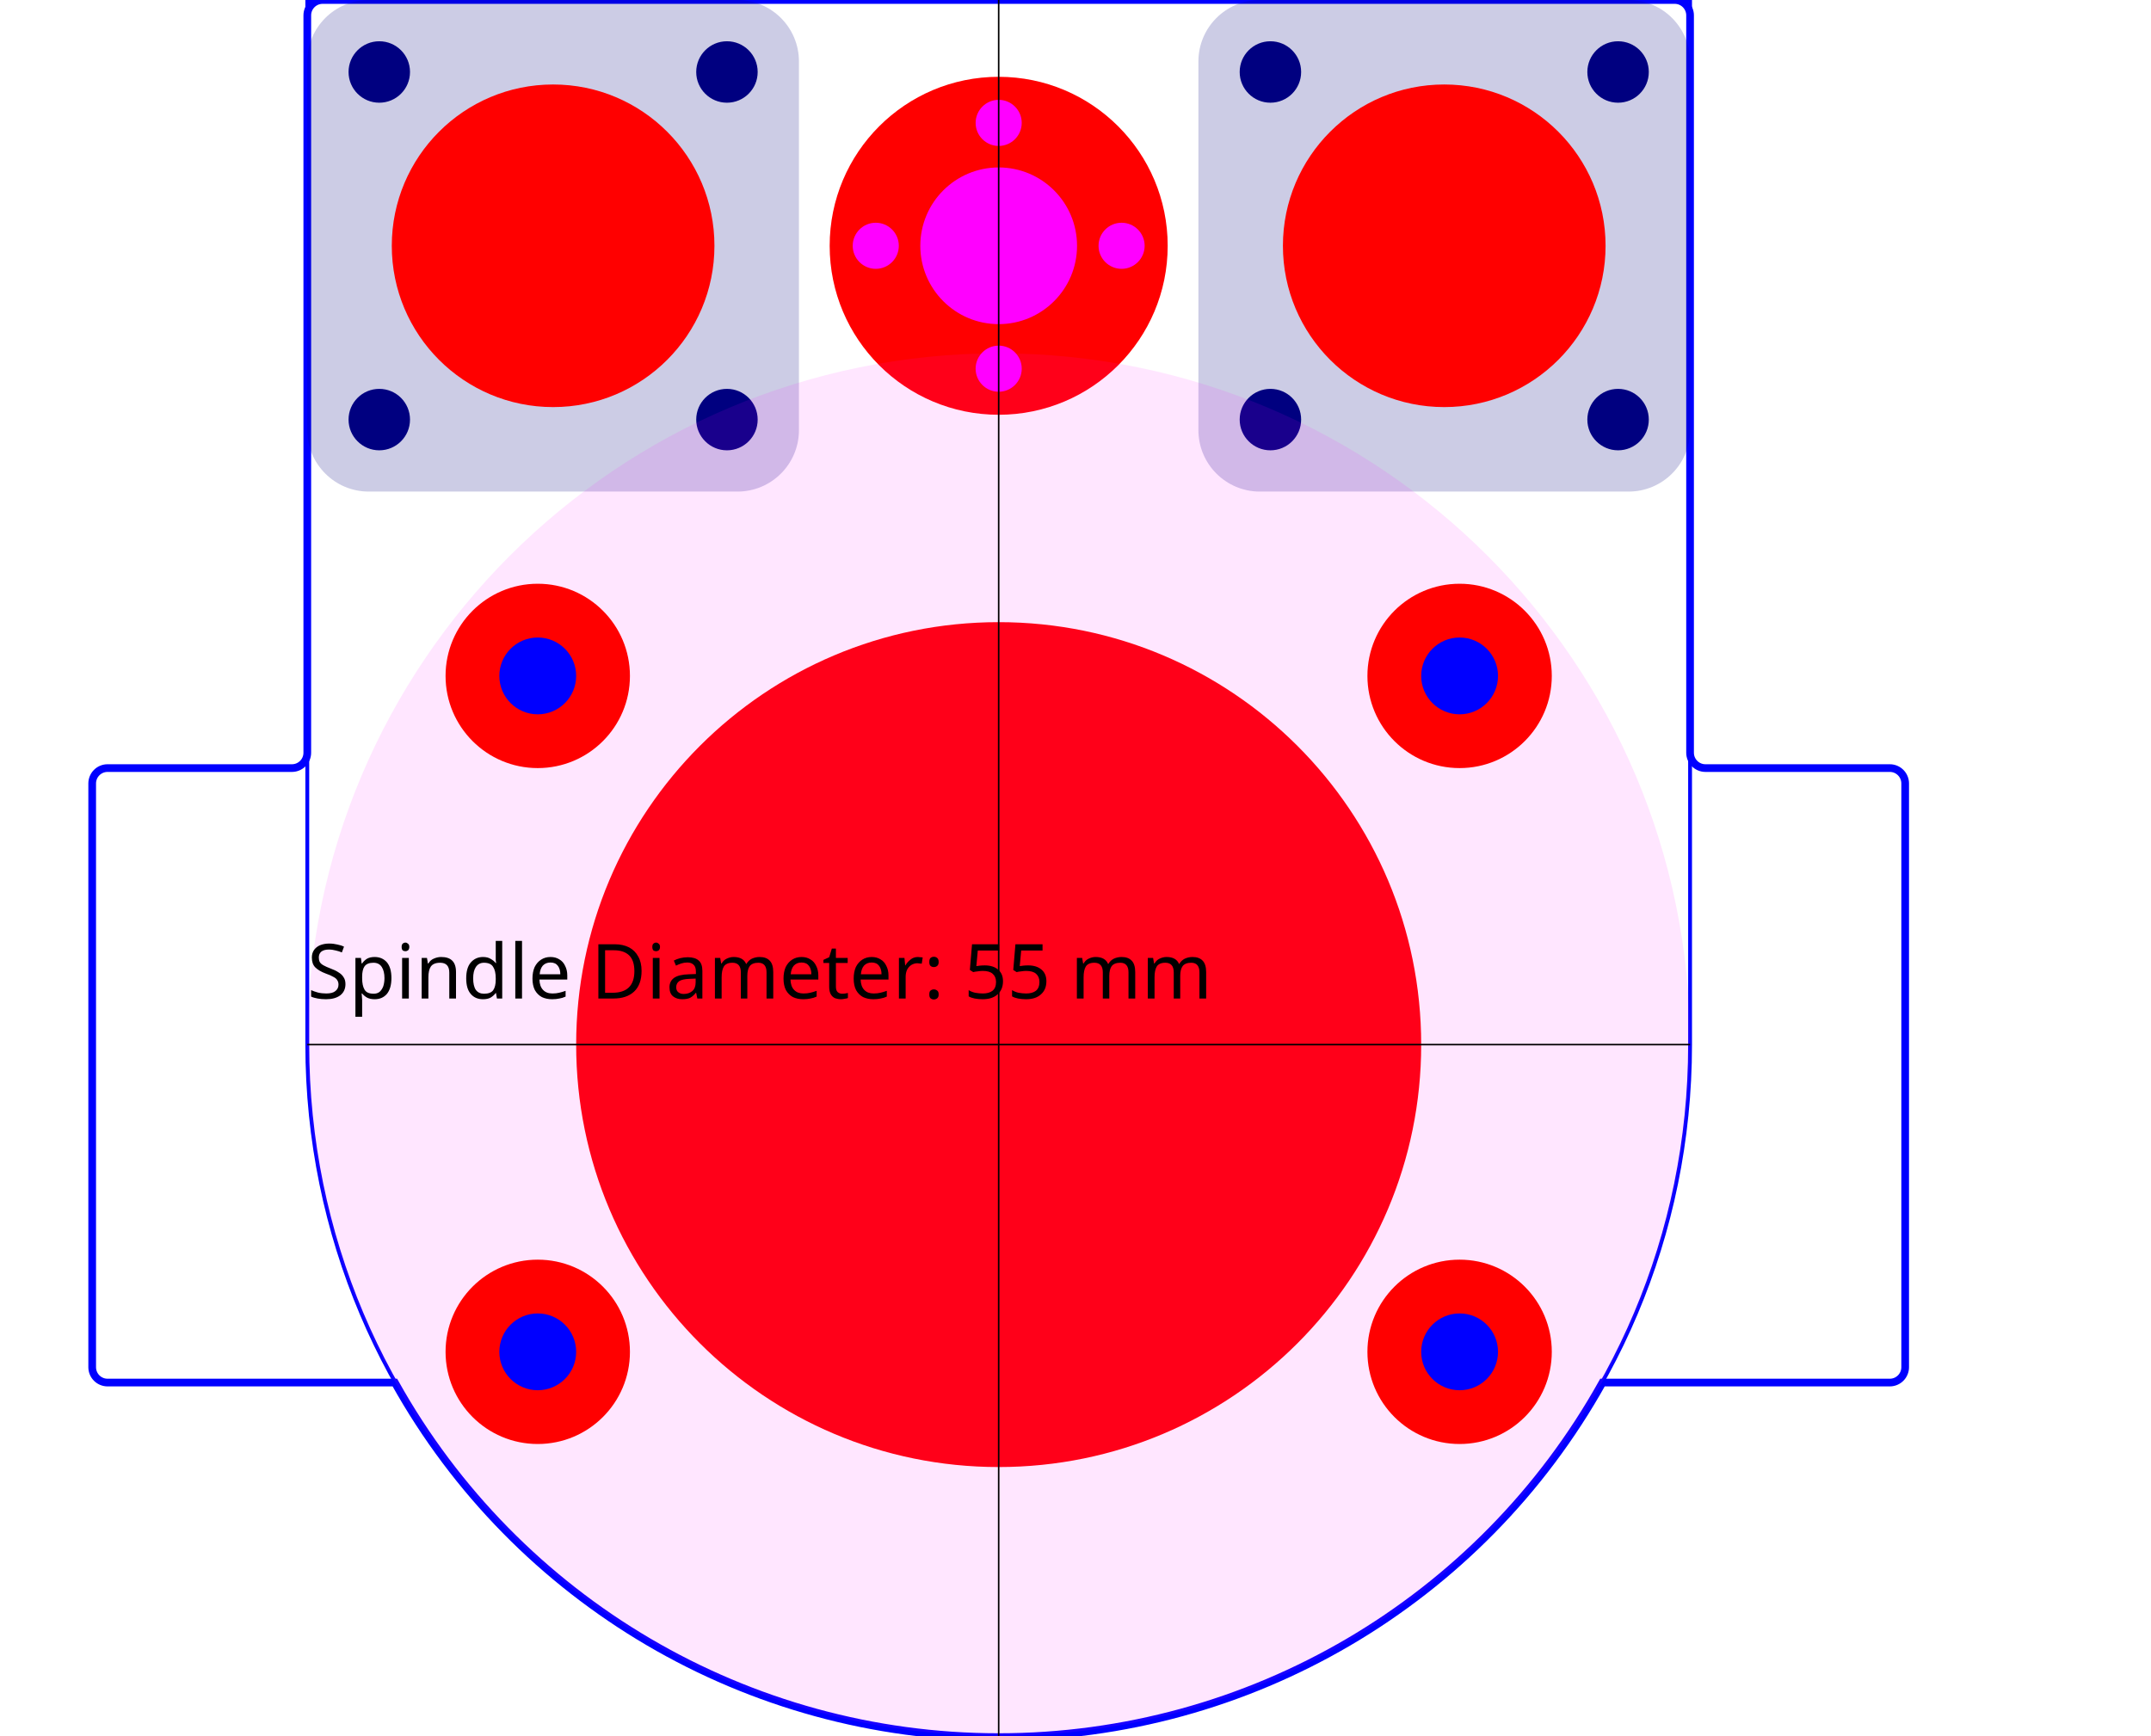
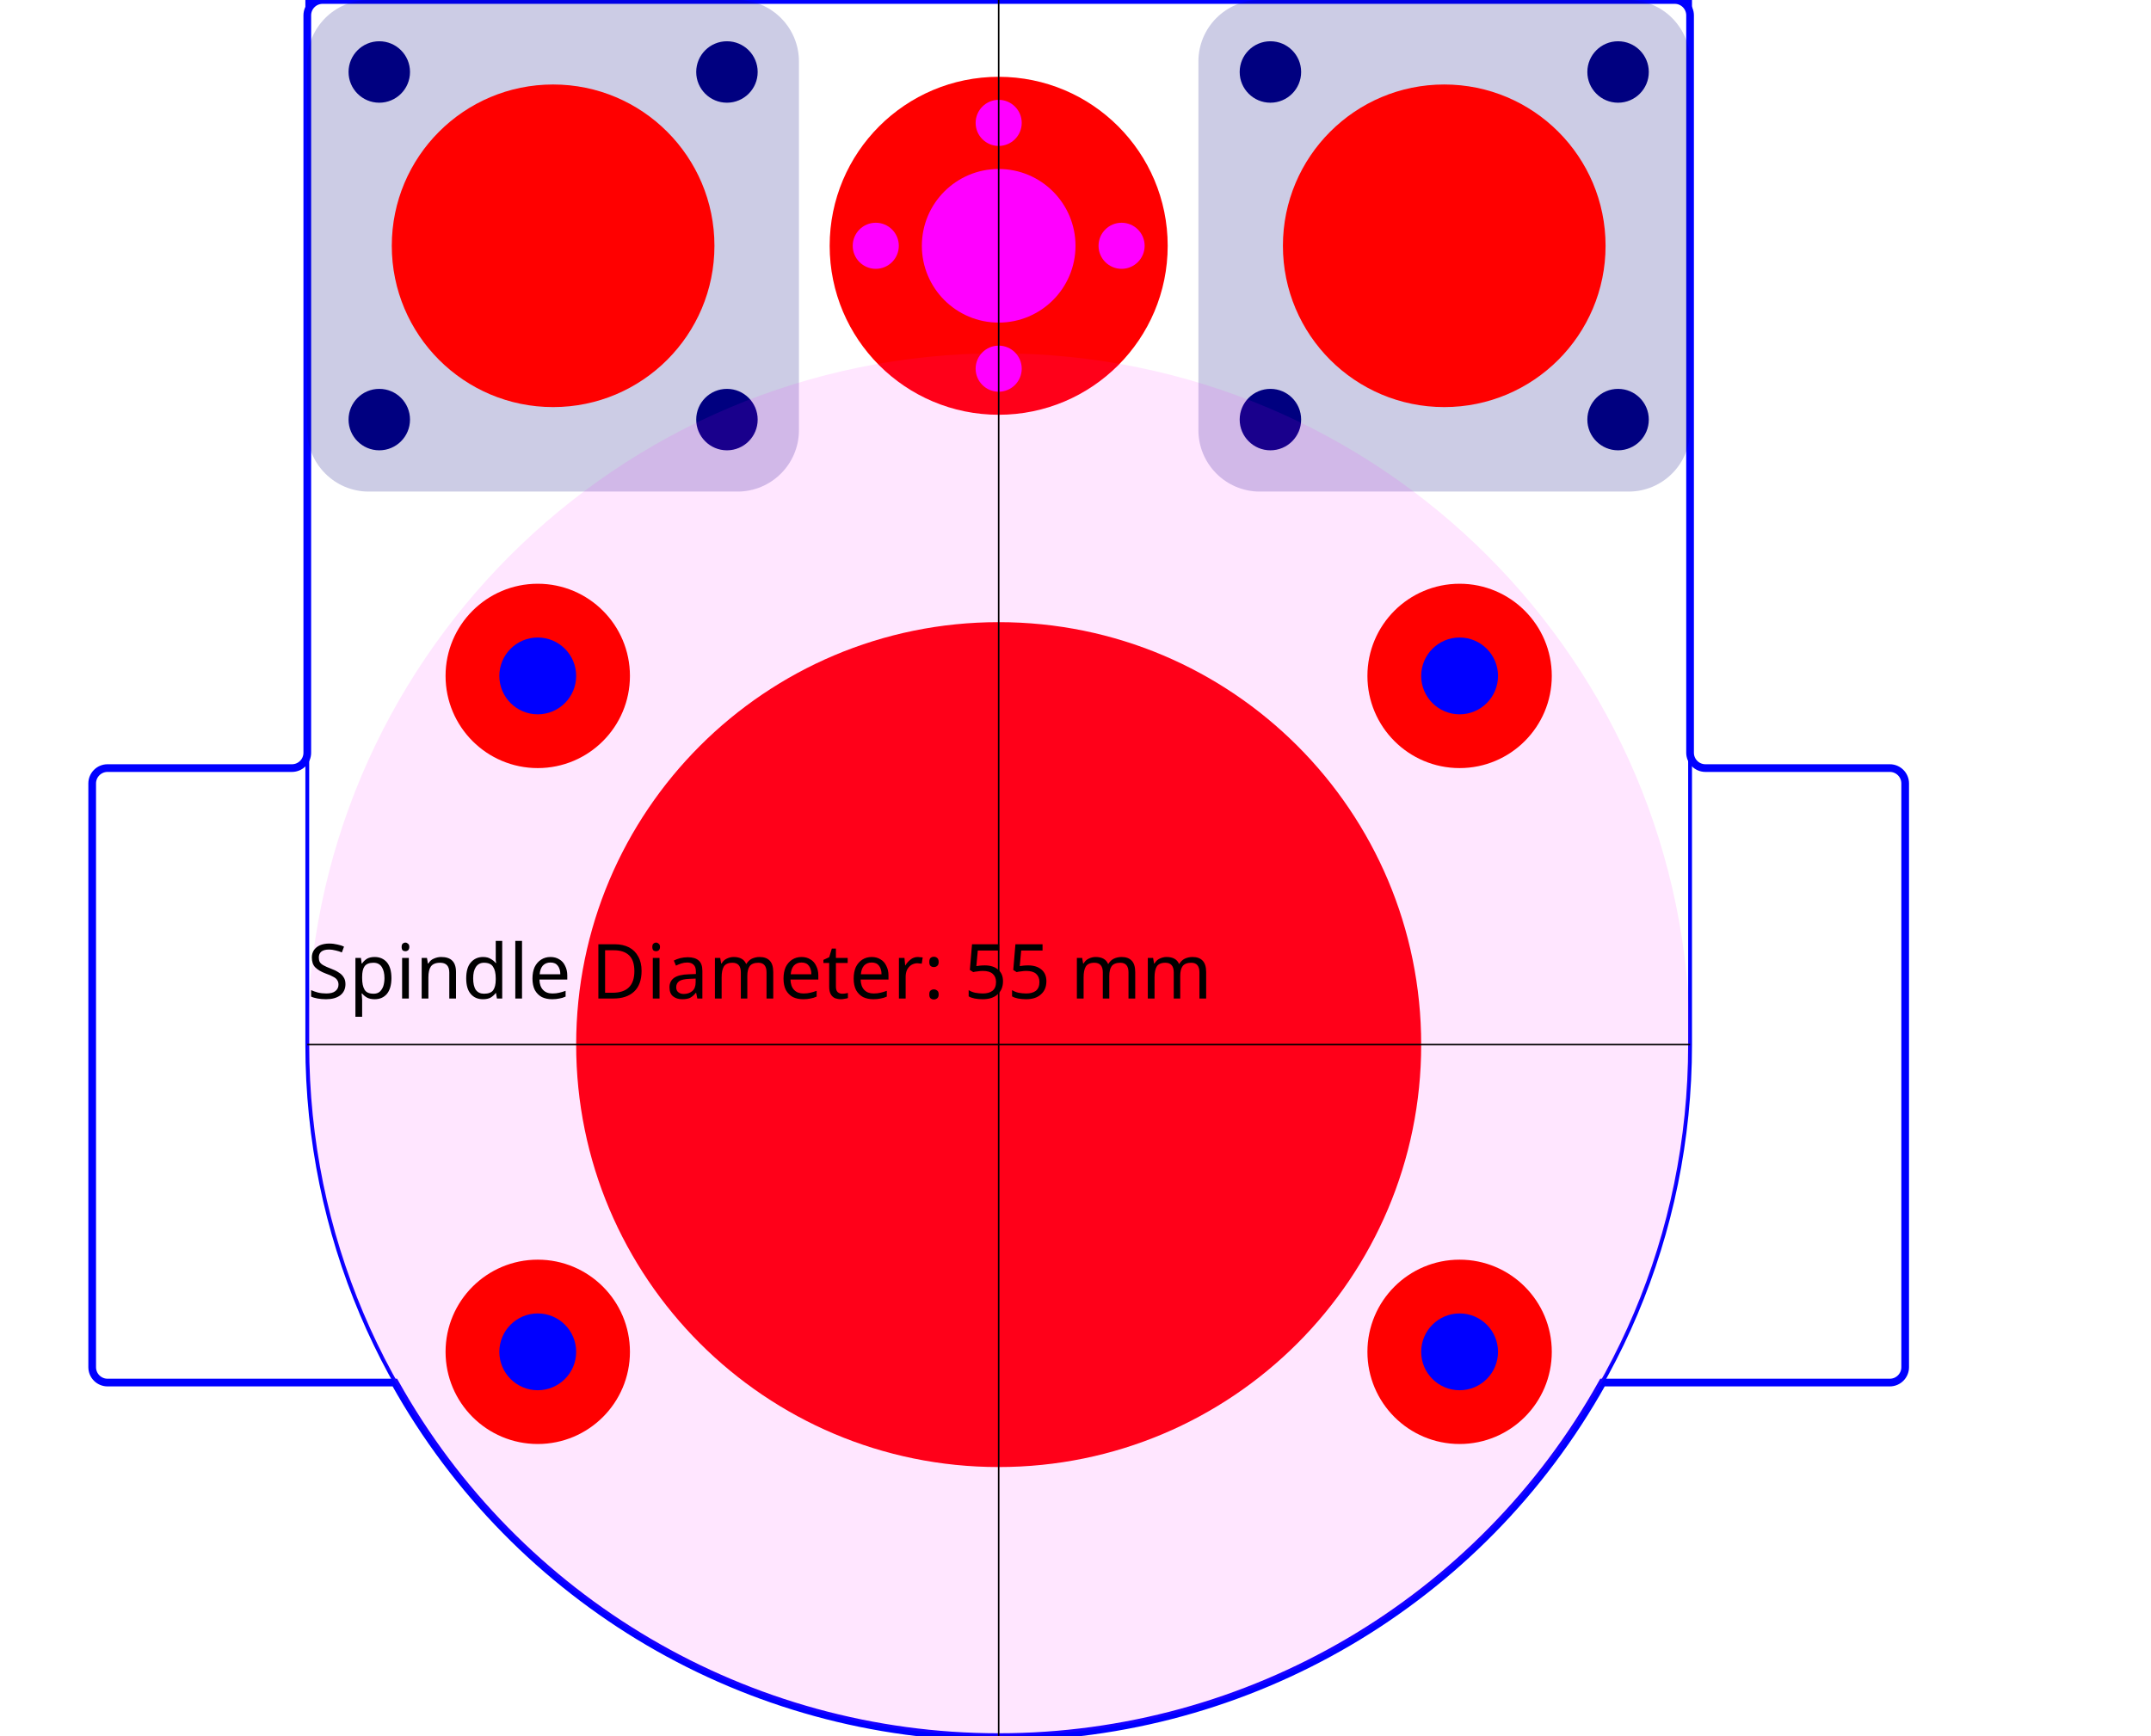
<svg xmlns="http://www.w3.org/2000/svg" version="1.1" width="140mm" height="113mm" viewBox="0 0 140 113" id="spindle-D55-holder-with-clamp">
-   <defs id="defs">
-     <circle id="screw_central_hole_ref" style="fill:#ff0000;fill-opacity:1" cx="0" cy="0" r="11" />
-     <circle id="backlash_item_hole_10.2mm" style="fill:#ff00ff;fill-opacity:1" cx="0" cy="0" r="5.1" />
-     <circle id="backlash_item_screw_3.0mm" style="fill:#ff00ff;fill-opacity:1" cx="0" cy="0" r="1.5" />
-     <rect id="bearing_base_ref" style="fill:#000080;fill-opacity:0.2" width="32" height="32" x="0" y="0" rx="4" ry="4" />
-     <circle id="bearing_cylinder" style="fill:#ff0000;fill-opacity:1" cx="0" cy="0" r="10.5" />
-     <circle id="bearing_screw_4.0mm" style="fill:#000080;fill-opacity:1" cx="0" cy="0" r="2.0" />
-     <circle id="spacer" style="fill:#ff0000;fill-opacity:1" cx="0" cy="0" r="6" />
-     <circle id="spacer_screw_5.0mm" style="fill:#0000ff;fill-opacity:1" cx="0" cy="0" r="2.5" />
-   </defs>
  <g id="layer1">
    <path id="contour" d="M 20,0 l 90,0 l 0,68 a 45,45 0 0,1 -90,0 z" style="fill:none;stroke:#0000ff;stroke-width:0.25" />
    <path id="contour_with_clamps" d="M 21,0 l 88,0 a 1,1 0 0,1 1,1 l 0,48 a 1,1 0 0,0 1,1 l 12,0 a 1,1 0 0,1 1,1 l 0,38 a 1,1 0 0,1 -1,1 l -18.7,0 A 45,45 0 0,1 25.7,90 l -18.7,0 a 1,1 0 0,1 -1,-1 l 0,-38 a 1,1 0 0,1 1,-1 l 12,0 a 1,1 0 0,0 1,-1 l 0,-48 a 1,1 0 0,1 1,-1" style="fill:none;stroke:#0000ff;stroke-width:0.5" />
    <circle id="screw_central_hole" cx="65.000" cy="16.000" r="11.000" style="fill:#ff0000;fill-opacity:1" />
    <g id="backlash">
-       <circle id="backlash_item_hole" cx="65.000" cy="16.000" r="5.100" style="fill:#ff00ff;fill-opacity:1" />
+       <circle id="backlash_item_hole" cx="65.000" cy="16.000" r="5.000" style="fill:#ff00ff;fill-opacity:1" />
      <circle id="backlash_item_screw_3.0mm_E" cx="73.000" cy="16.000" r="1.500" style="fill:#ff00ff;fill-opacity:1" />
      <circle id="backlash_item_screw_3.0mm_S" cx="65.000" cy="24.000" r="1.500" style="fill:#ff00ff;fill-opacity:1" />
      <circle id="backlash_item_screw_3.0mm_W" cx="57.000" cy="16.000" r="1.500" style="fill:#ff00ff;fill-opacity:1" />
      <circle id="backlash_item_screw_3.0mm_N" cx="65.000" cy="8.000" r="1.500" style="fill:#ff00ff;fill-opacity:1" />
    </g>
    <g id="bearing_1">
      <rect id="bearing_1_base" width="32.000" height="32.000" x="20.000" y="0.000" rx="4.000" ry="4.000" style="fill:#000080;fill-opacity:0.2" />
      <g id="bearing_1_items">
        <circle id="bearing_1_cylinder" cx="36.000" cy="16.000" r="10.500" style="fill:#ff0000;fill-opacity:1" />
        <circle id="bearing_1_screw_4.0mm_SE" cx="47.314" cy="27.314" r="2.000" style="fill:#000080;fill-opacity:1" />
        <circle id="bearing_1_screw_4.0mm_SW" cx="24.686" cy="27.314" r="2.000" style="fill:#000080;fill-opacity:1" />
        <circle id="bearing_1_screw_4.0mm_NW" cx="24.686" cy="4.686" r="2.000" style="fill:#000080;fill-opacity:1" />
        <circle id="bearing_1_screw_4.0mm_NE" cx="47.314" cy="4.686" r="2.000" style="fill:#000080;fill-opacity:1" />
      </g>
    </g>
    <g id="bearing_2">
      <rect id="bearing_2_base" width="32.000" height="32.000" x="78.000" y="0.000" rx="4.000" ry="4.000" style="fill:#000080;fill-opacity:0.2" />
      <g id="bearing_2_items">
        <circle id="bearing_2_cylinder" cx="94.000" cy="16.000" r="10.500" style="fill:#ff0000;fill-opacity:1" />
        <circle id="bearing_2_screw_4.0mm_SE" cx="105.314" cy="27.314" r="2.000" style="fill:#000080;fill-opacity:1" />
        <circle id="bearing_2_screw_4.0mm_SW" cx="82.686" cy="27.314" r="2.000" style="fill:#000080;fill-opacity:1" />
        <circle id="bearing_2_screw_4.0mm_NW" cx="82.686" cy="4.686" r="2.000" style="fill:#000080;fill-opacity:1" />
        <circle id="bearing_2_screw_4.0mm_NE" cx="105.314" cy="4.686" r="2.000" style="fill:#000080;fill-opacity:1" />
      </g>
    </g>
    <circle id="spindle-hole" cx="65.000" cy="68.000" r="27.500" style="fill:#ff0000;fill-opacity:1" />
    <circle id="large_circle_indicator" cx="65.000" cy="68.000" r="45.000" style="fill:#ff00ff;fill-opacity:0.1" />
    <circle id="spacer_NW" cx="35.000" cy="44.000" r="6.000" style="fill:#ff0000;fill-opacity:1" />
    <circle id="spacer_NE" cx="95.000" cy="44.000" r="6.000" style="fill:#ff0000;fill-opacity:1" />
    <circle id="spacer_SW" cx="35.000" cy="88.000" r="6.000" style="fill:#ff0000;fill-opacity:1" />
    <circle id="spacer_SE" cx="95.000" cy="88.000" r="6.000" style="fill:#ff0000;fill-opacity:1" />
    <circle id="spacer_screw_5.0mm_NW" cx="35.000" cy="44.000" r="2.500" style="fill:#0000ff;fill-opacity:1" />
    <circle id="spacer_screw_5.0mm_NE" cx="95.000" cy="44.000" r="2.500" style="fill:#0000ff;fill-opacity:1" />
    <circle id="spacer_screw_5.0mm_SW" cx="35.000" cy="88.000" r="2.500" style="fill:#0000ff;fill-opacity:1" />
    <circle id="spacer_screw_5.0mm_SE" cx="95.000" cy="88.000" r="2.500" style="fill:#0000ff;fill-opacity:1" />
    <text id="legend" x="20.000" y="65.000" style="font-style:normal;font-weight:normal;font-size:4.939px;line-height:1.25;font-family:sans-serif;fill:#000000;fill-opacity:1;stroke:none;stroke-width:0.265">Spindle Diameter: 55 mm
    </text>
    <path id="horizontal_line" d="M 20,68 L 110,68" style="fill:none;stroke:#000000;stroke-width:0.1" />
    <path id="vertical_line" d="M 65,0 L 65,113" style="fill:none;stroke:#000000;stroke-width:0.1" />
  </g>
</svg>
